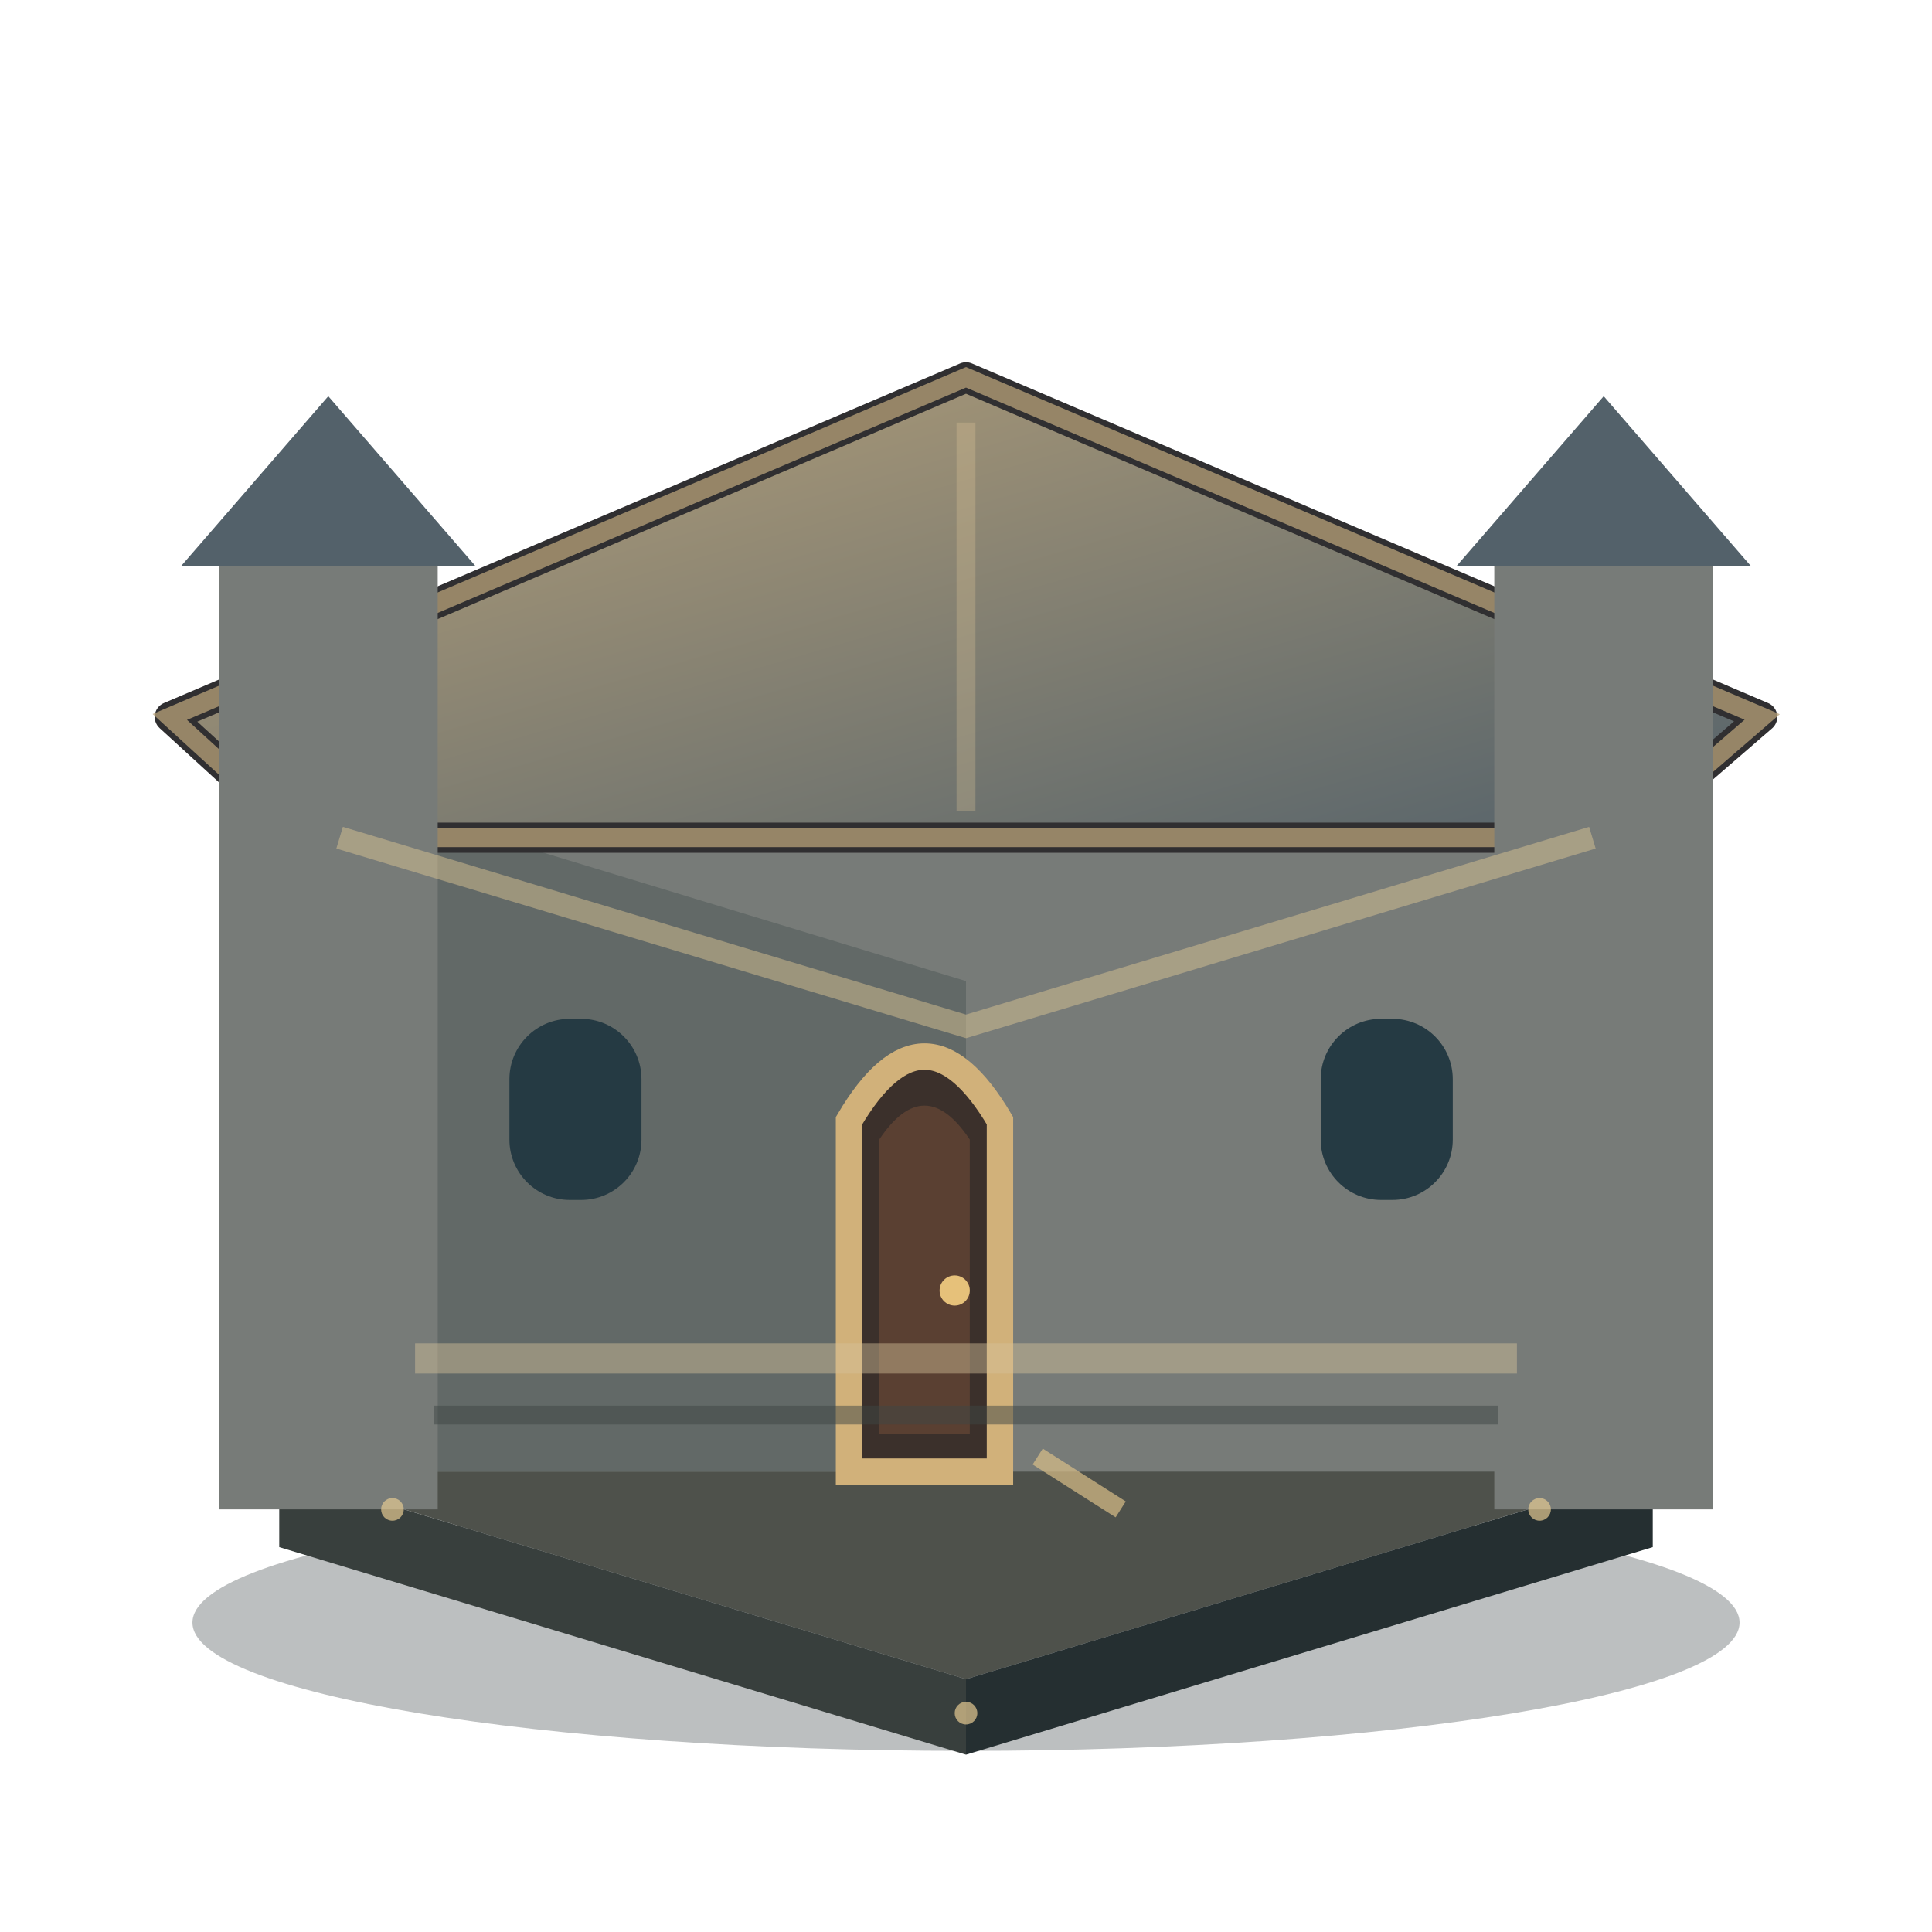
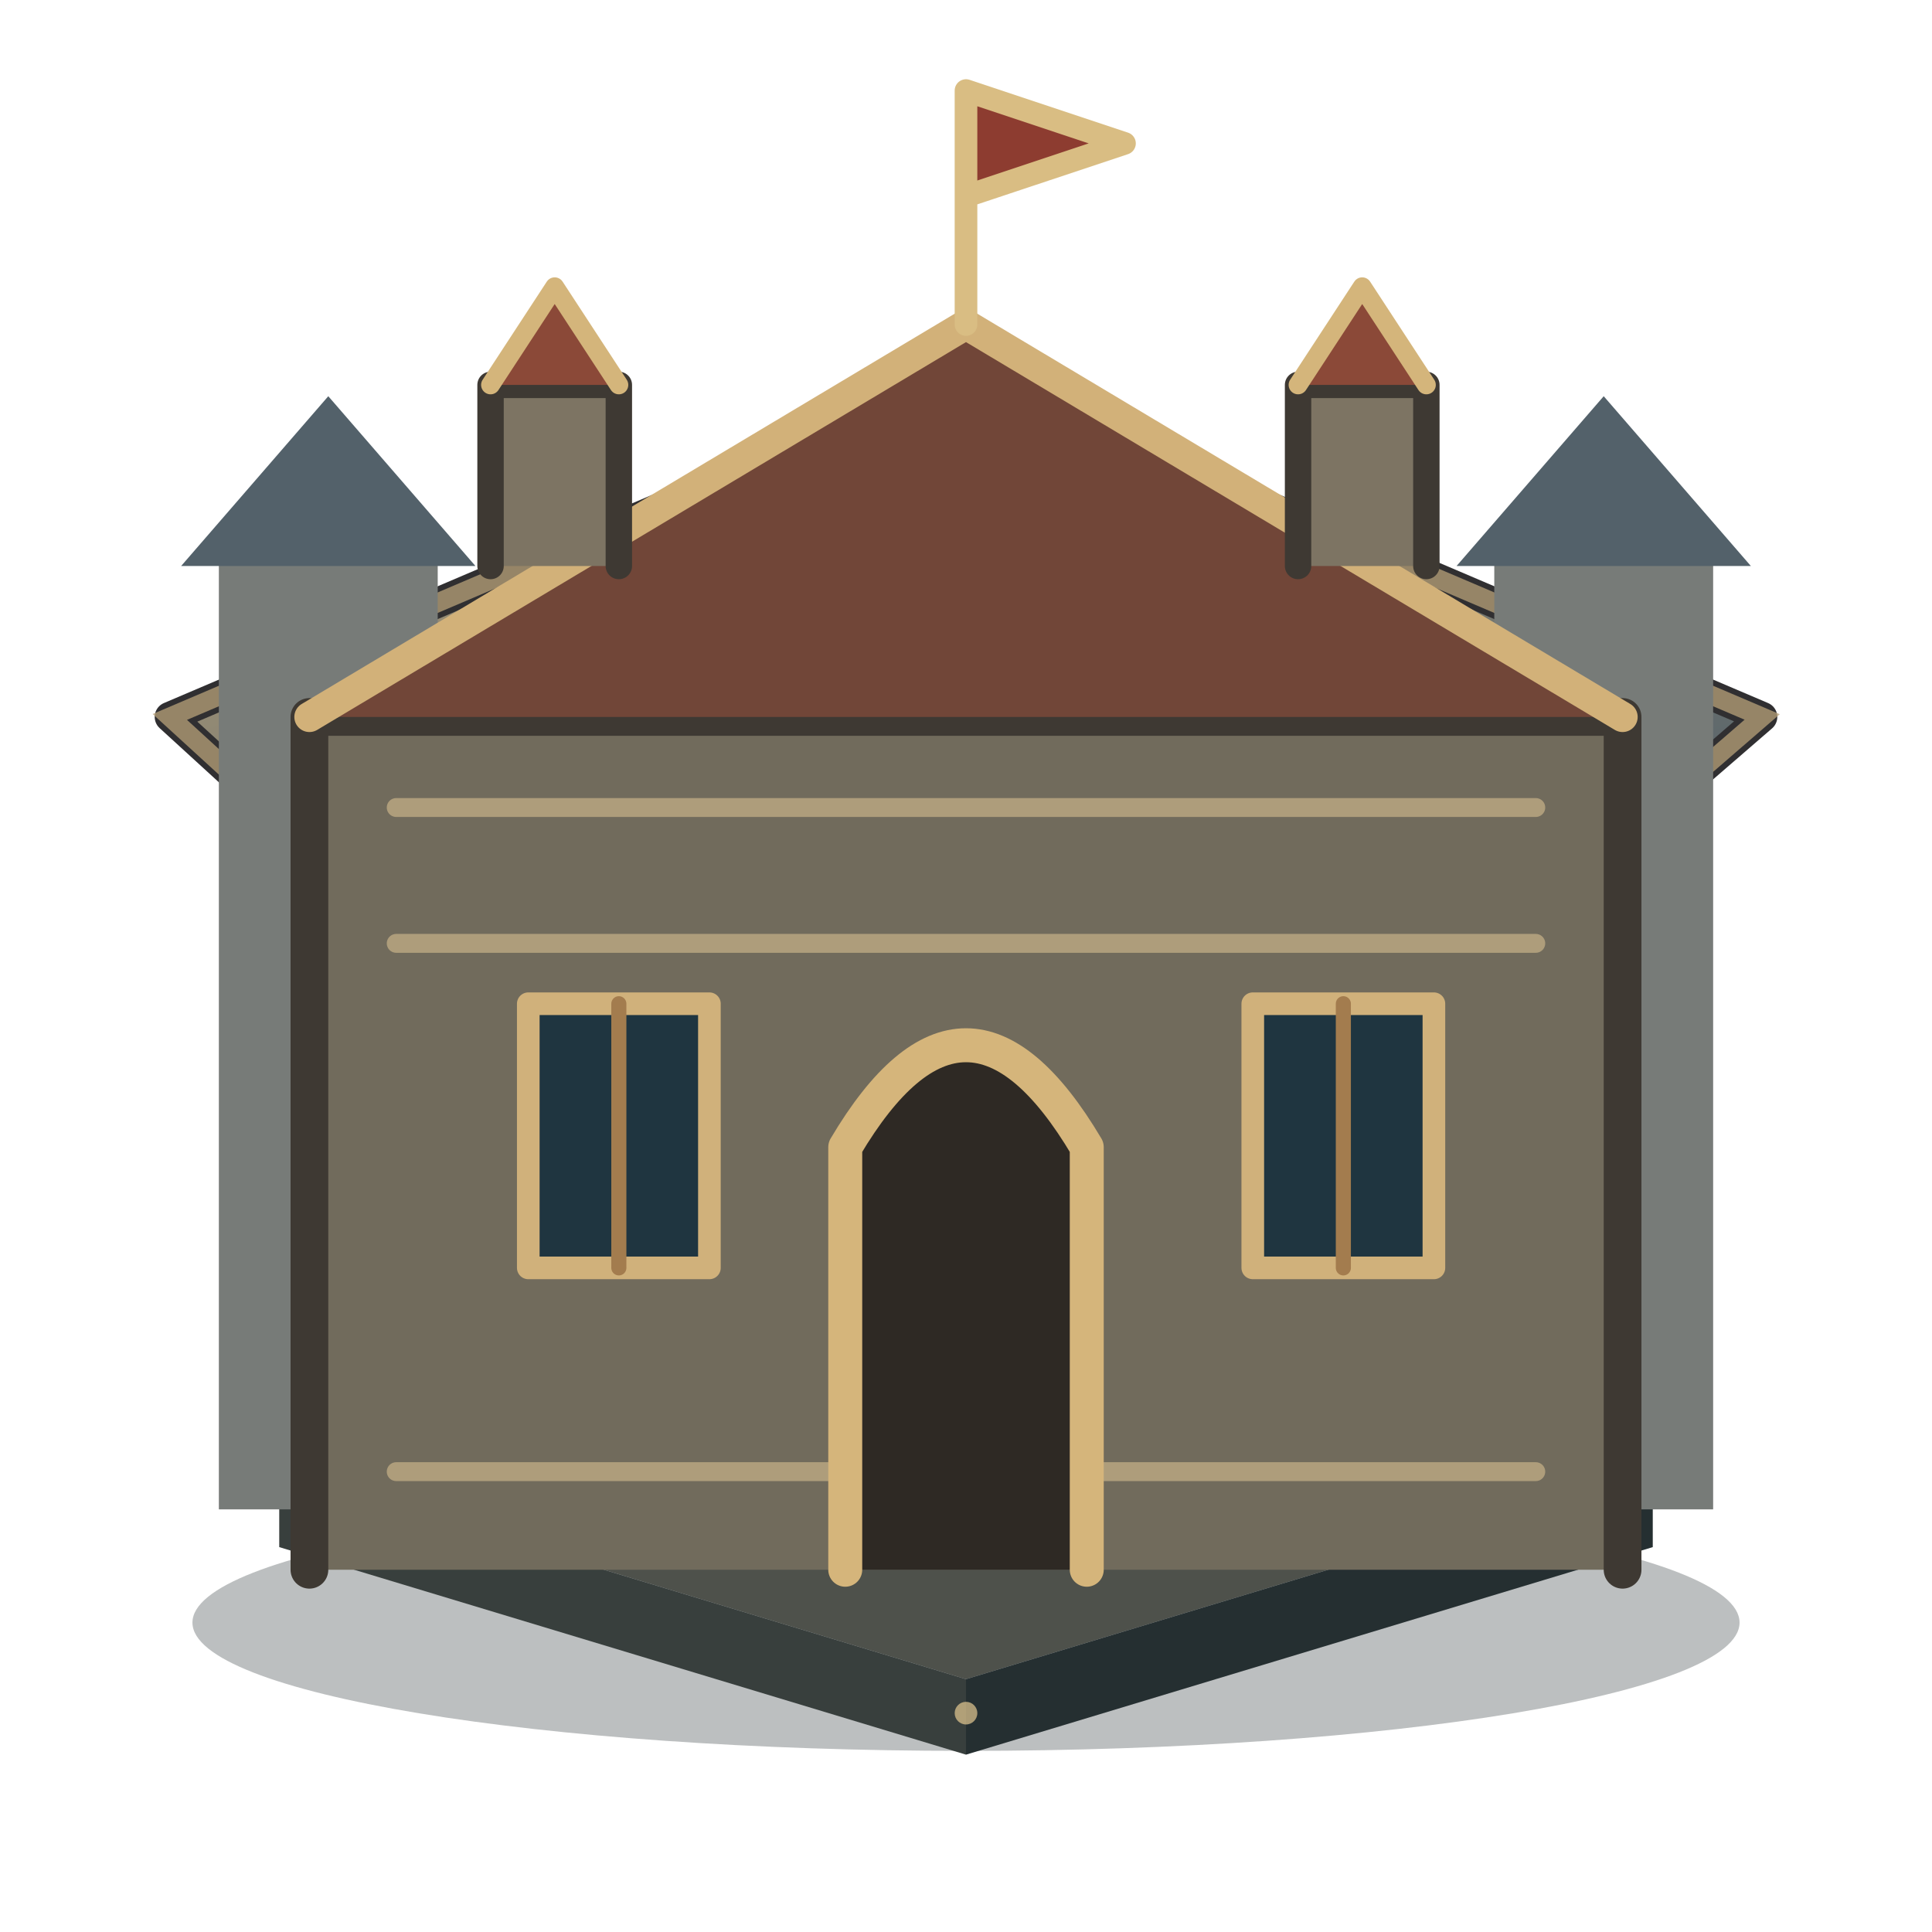
<svg xmlns="http://www.w3.org/2000/svg" width="512" height="512" viewBox="0 0 512 512" role="img" aria-labelledby="title desc">
  <defs>
    <linearGradient id="stone" x1="0" y1="0" x2="1" y2="1">
      <stop stop-color="#b7aa91" />
      <stop offset="1" stop-color="#615e58" />
    </linearGradient>
    <linearGradient id="roof" x1="0" y1="0" x2="1" y2="1">
      <stop stop-color="#b8a27a" />
      <stop offset="1" stop-color="#53616a" />
    </linearGradient>
    <linearGradient id="light" x1="0" y1="0" x2="0" y2="1">
      <stop stop-color="#fff0bd" />
      <stop offset="1" stop-color="#d58d45" />
    </linearGradient>
  </defs>
  <ellipse cx="256" cy="430" rx="205" ry="34" fill="#10191b" opacity=".28" />
  <path d="M74 390 L256 445 L438 390 L256 340Z" fill="#4e514b" />
  <path d="M74 390 L256 445 V465 L74 410Z" fill="#383f3d" />
  <path d="M256 445 L438 390 V410 L256 465Z" fill="#252f31" />
  <path d="M75 205 H435 V390 H75Z" fill="#777b78" />
  <path d="M75 205 L256 260 V390 H75Z" fill="#626967" />
  <path d="M45 190 L256 100 L467 190 L430 222 L80 222 Z" fill="url(#roof)" stroke="#302f31" stroke-width="8" stroke-linejoin="round" />
  <path d="M45 190 L256 100 L467 190 L430 222 L80 222 Z" fill="none" stroke="#b8a27a" stroke-width="5" opacity=".75" />
  <rect x="58" y="145" width="58" height="255" fill="#777b78" />
  <rect x="396" y="145" width="58" height="255" fill="#777b78" />
  <path d="M48 150 L87 105 L126 150Z M386 150 L425 105 L464 150Z" fill="#53616a" />
  <path d="M225 390 v-93 q20 -34 40 0 v93Z" fill="#3b302b" stroke="#d1b17a" stroke-width="7" />
  <path d="M233 380 v-78 q12 -18 24 0 v78Z" fill="#5a4032" />
  <circle cx="253" cy="342" r="4" fill="#e6c17a" />
  <rect x="135" y="270" width="35" height="48" rx="16" fill="#253a43" />
  <rect x="350" y="270" width="35" height="48" rx="16" fill="#253a43" />
  <path d="M110 360 H402" stroke="#d4c19a" stroke-width="8" opacity=".45" />
  <path d="M115 375 H397" stroke="#3d4543" stroke-width="5" opacity=".5" />
  <path d="M90 222 L256 272 L422 222" fill="none" stroke="#e3c994" stroke-width="6" opacity=".45" />
  <path d="M256 112 V215" stroke="#f1d5a0" stroke-width="5" opacity=".25" />
  <path d="M275 386 l22 14" stroke="#d8bd87" stroke-width="5" opacity=".7" />
  <g fill="#e4c991" opacity=".7">
    <circle cx="104" cy="400" r="3" />
    <circle cx="408" cy="400" r="3" />
    <circle cx="256" cy="454" r="3" />
  </g>
+   <g stroke-linecap="round" stroke-linejoin="round">
+     <path d="M82 416V190h348v226" fill="#716b5c" stroke="#3e3933" stroke-width="10" />
+     <path d="M82 190l174-104 174 104" fill="#714638" stroke="#d2b179" stroke-width="8" />
+     <path d="M105 214h302M105 250h302M105 390h302" stroke="#d0b98c" stroke-width="5" opacity=".65" />
+     <path d="M130 150v-48h34v48m180 0v-48h34v48" fill="#7d7463" stroke="#3e3933" stroke-width="7" />
+     <path d="M130 102l17-26 17 26m180 0l17-26 17 26" fill="#8b4938" stroke="#d4b57b" stroke-width="5" />
+     <path d="M224 416v-112q32-54 64 0v112" fill="#2e2924" stroke="#d5b57b" stroke-width="9" />
+     <path d="M140 266h48v70h-48zM332 266h48v70h-48z" fill="#1f3540" stroke="#d0b17b" stroke-width="6" />
+     <path d="M164 266v70m192-70v70" stroke="#a37c4e" stroke-width="4" />
+     <path d="M256 86V24m0 0l42 14-42 14" stroke="#d9bd83" stroke-width="6" fill="#8d3c30" />
+   </g>
+   <g data-kindlewake-polish="v1" />
</svg>
